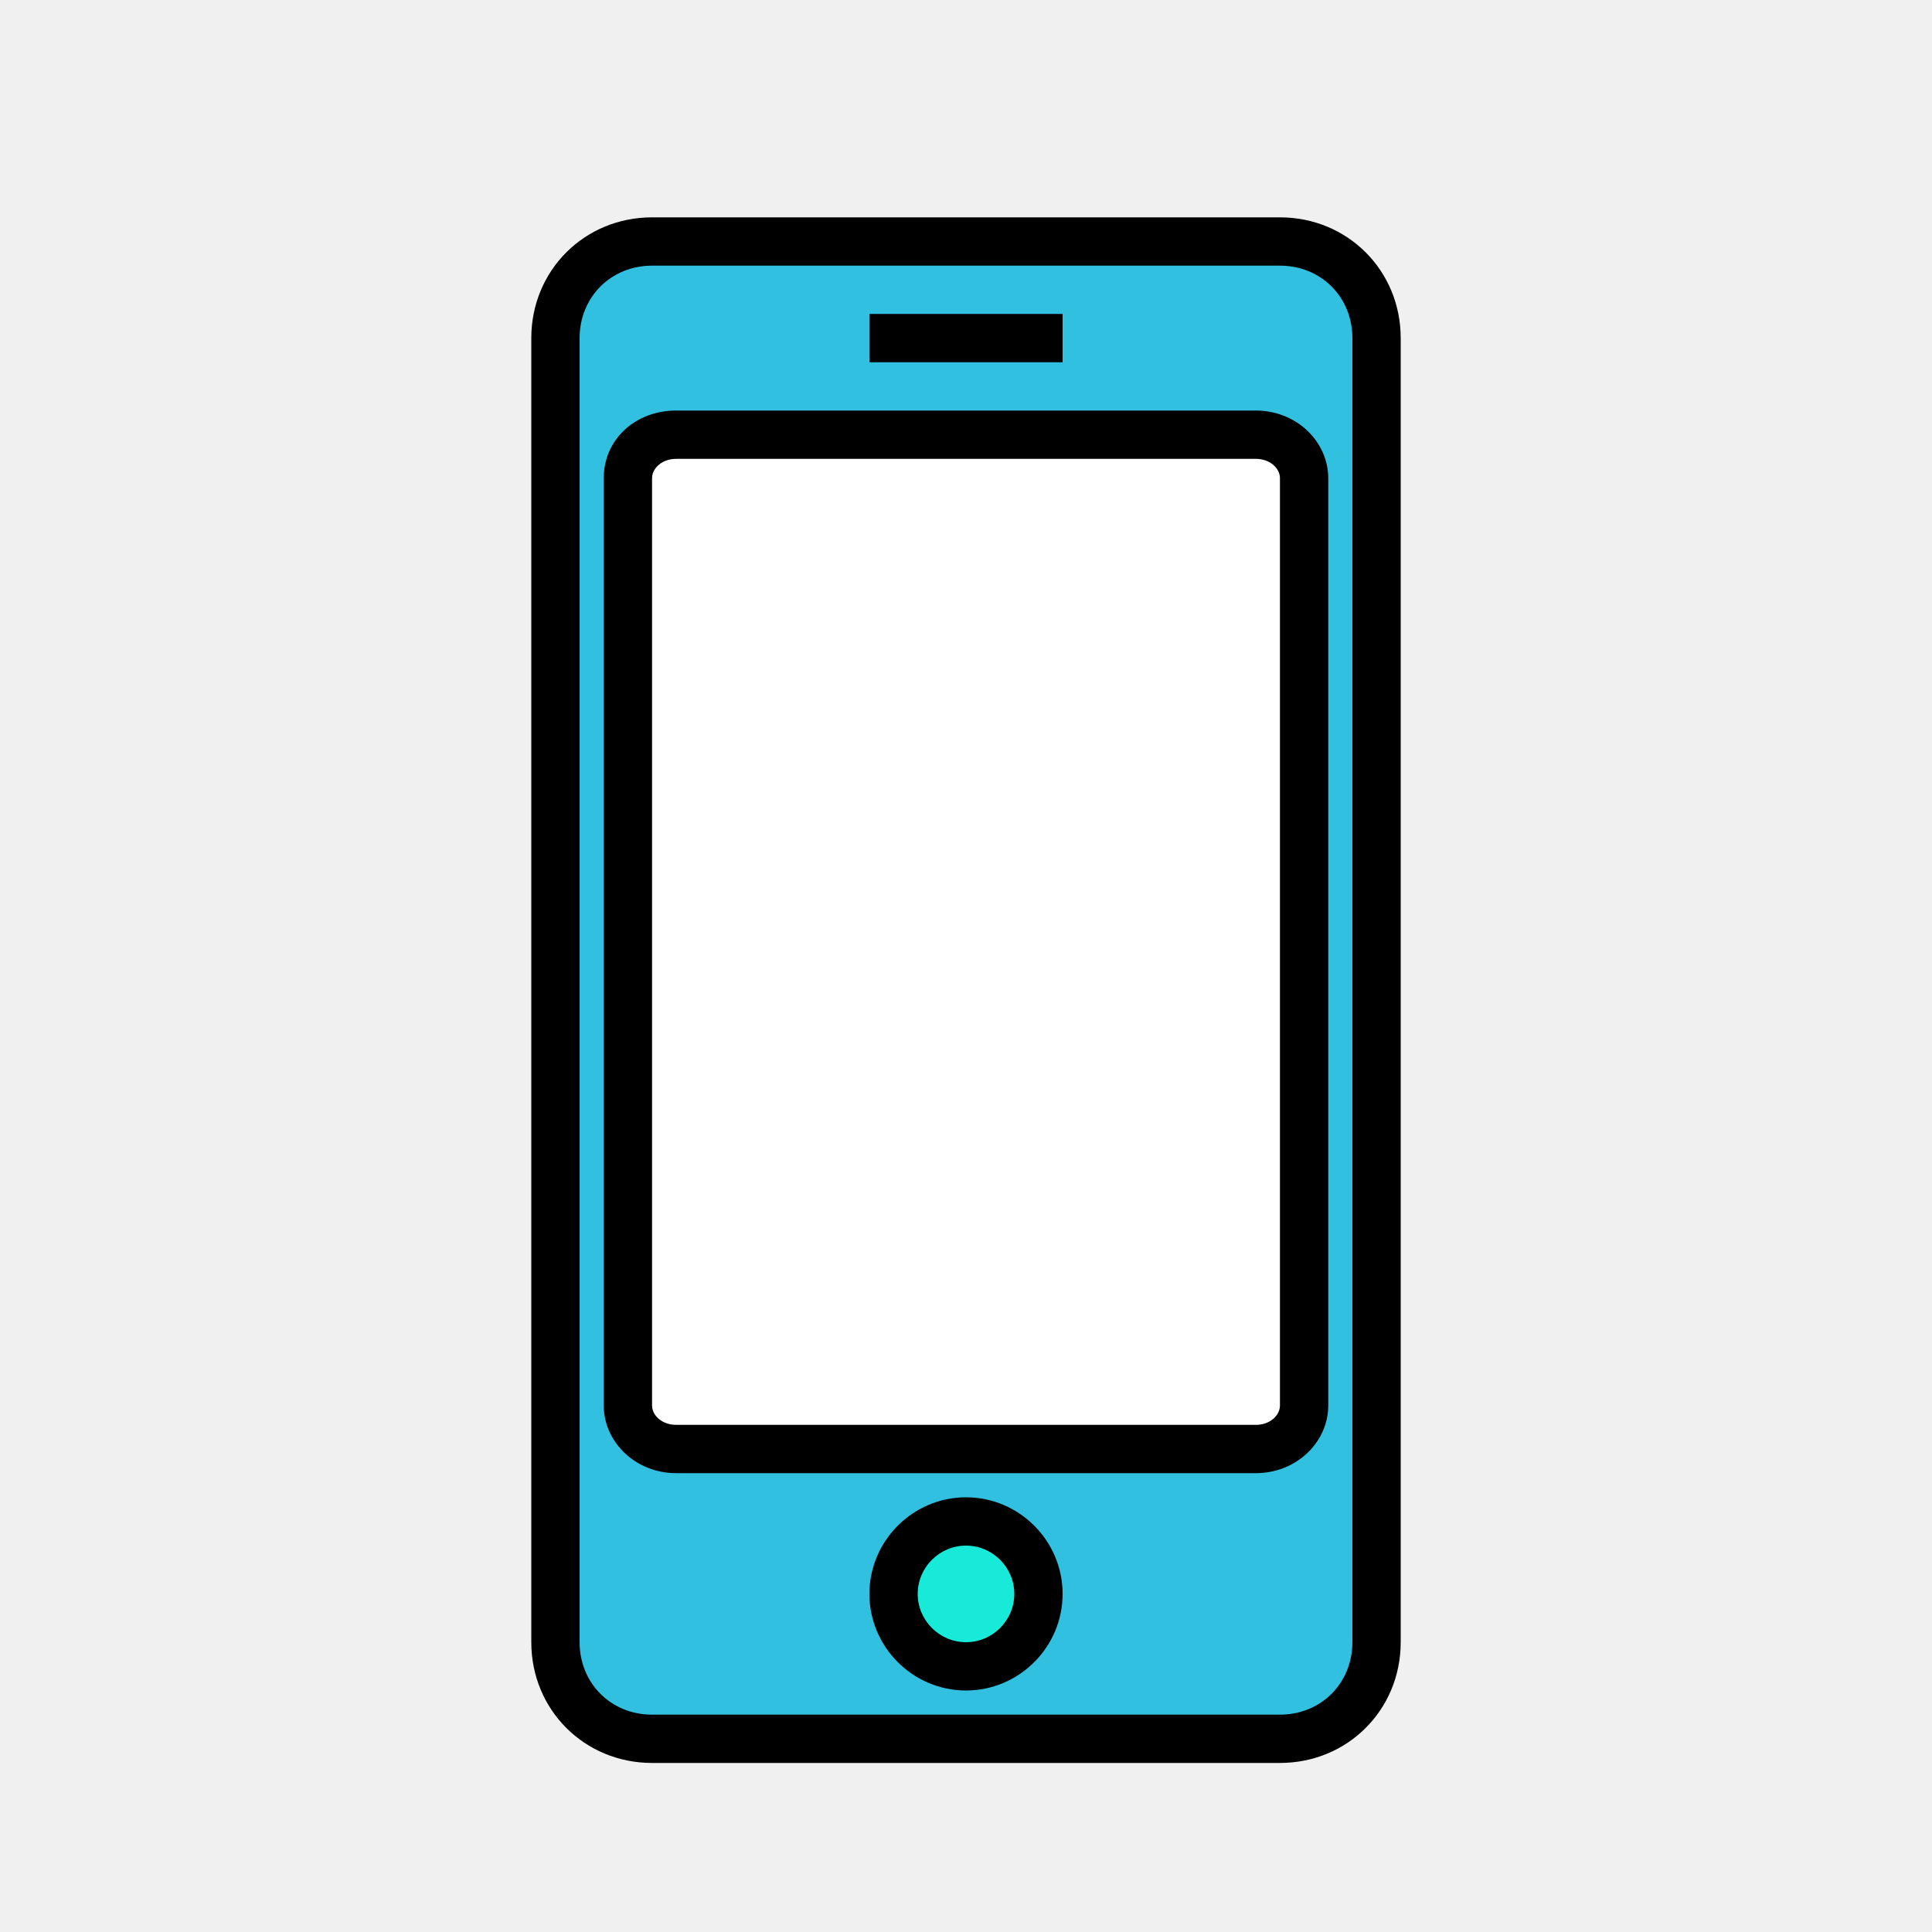
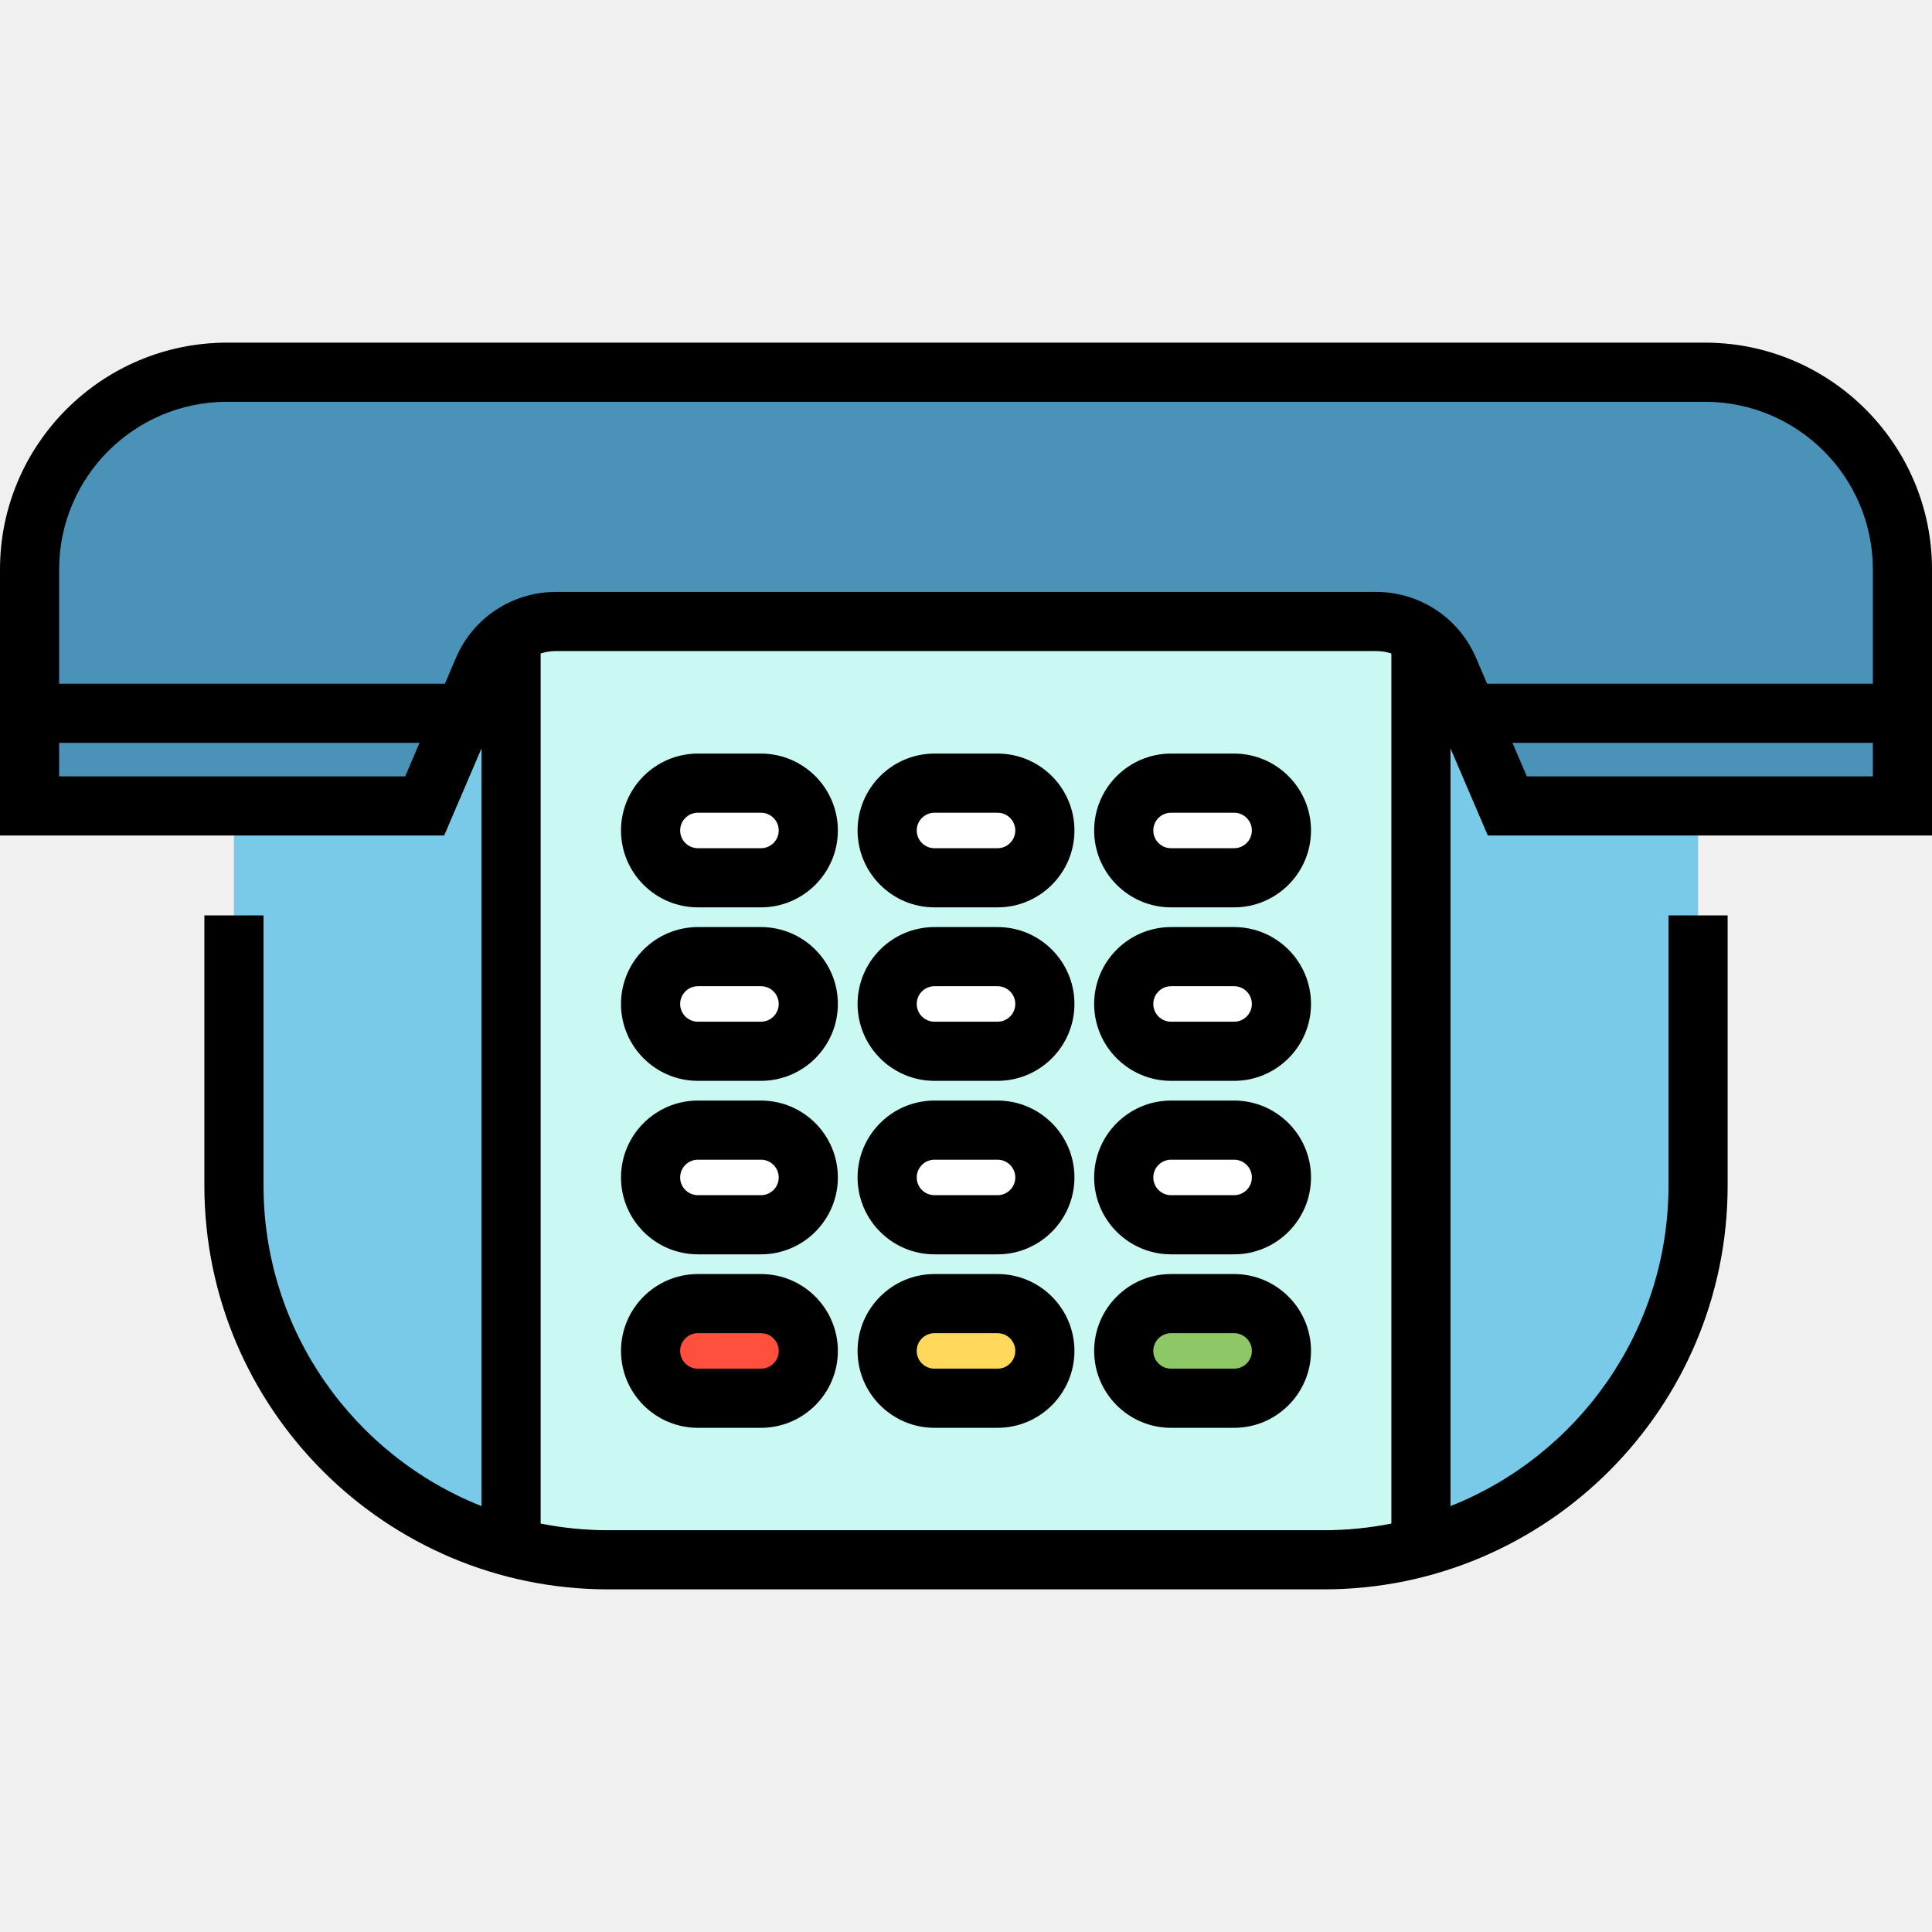
- <svg xmlns="http://www.w3.org/2000/svg" width="220px" height="220px" viewBox="0 0 1024 1024" class="icon" version="1.1" fill="#000000">
-   <g id="SVGRepo_bgCarrier" stroke-width="0" />
-   <g id="SVGRepo_tracerCarrier" stroke-linecap="round" stroke-linejoin="round" />
-   <g id="SVGRepo_iconCarrier">
-     <path d="M729.6 870.4c0 28.16-23.04 51.2-51.2 51.2H345.6c-28.16 0-51.2-23.04-51.2-51.2V179.2c0-28.16 23.04-51.2 51.2-51.2h332.8c28.16 0 51.2 23.04 51.2 51.2v691.2z" fill="#31C0DF" />
-     <path d="M678.4 934.4H345.6c-35.84 0-64-28.16-64-64V179.2c0-35.84 28.16-64 64-64h332.8c35.84 0 64 28.16 64 64v691.2c0 35.84-28.16 64-64 64zM345.6 140.8c-21.76 0-38.4 16.64-38.4 38.4v691.2c0 21.76 16.64 38.4 38.4 38.4h332.8c21.76 0 38.4-16.64 38.4-38.4V179.2c0-21.76-16.64-38.4-38.4-38.4H345.6z" fill="#17EAD944C84" />
-     <path d="M691.2 744.96c0 12.8-11.52 23.04-25.6 23.04H358.4c-14.08 0-25.6-10.24-25.6-23.04V253.44c0-12.8 11.52-23.04 25.6-23.04h307.2c14.08 0 25.6 10.24 25.6 23.04v491.52z" fill="#FFF" />
-     <path d="M665.6 780.8H358.4c-21.76 0-38.4-16.64-38.4-35.84V253.44c0-20.48 16.64-35.84 38.4-35.84h307.2c21.76 0 38.4 16.64 38.4 35.84v491.52c0 19.2-16.64 35.84-38.4 35.84zM358.4 243.2c-7.68 0-12.8 5.12-12.8 10.24v491.52c0 5.12 5.12 10.24 12.8 10.24h307.2c7.68 0 12.8-5.12 12.8-10.24V253.44c0-5.12-5.12-10.24-12.8-10.24H358.4z" fill="#17EAD944C84" />
-     <path d="M512 844.8m-38.4 0a38.4 38.4 0 1 0 76.8 0 38.4 38.4 0 1 0-76.8 0Z" fill="#17EAD9" />
-     <path d="M512 896c-28.16 0-51.2-23.04-51.2-51.2s23.04-51.2 51.2-51.2 51.2 23.04 51.2 51.2-23.04 51.2-51.2 51.2z m0-76.8c-14.08 0-25.6 11.52-25.6 25.6s11.52 25.6 25.6 25.6 25.6-11.52 25.6-25.6-11.52-25.6-25.6-25.6z" fill="#17EAD944C84" />
-     <path d="M460.8 166.4h102.4v25.6h-102.4z" fill="#17EAD944C84" />
+ <svg xmlns="http://www.w3.org/2000/svg" version="1.1" id="Layer_1" viewBox="0 0 512 512" xml:space="preserve">
+   <path style="fill:#79CAE8;" d="M350.839,413.36H161.167C106.398,413.36,62,368.96,62,314.193V164.732h388.007v149.46  C450.007,368.96,405.607,413.36,350.839,413.36z" />
+   <rect x="135.441" y="164.73" style="fill:#CAF9F4;" width="241.123" height="248.626" />
+   <g>
+     <path style="fill:#FFFFFF;" d="M201.667,232.621h-16.719c-6.925,0-12.539-5.614-12.539-12.539l0,0   c0-6.926,5.614-12.539,12.539-12.539h16.719c6.925,0,12.539,5.613,12.539,12.539l0,0   C214.206,227.006,208.592,232.621,201.667,232.621z" />
+     <path style="fill:#FFFFFF;" d="M264.362,232.621h-16.719c-6.925,0-12.539-5.614-12.539-12.539l0,0   c0-6.926,5.614-12.539,12.539-12.539h16.719c6.925,0,12.539,5.613,12.539,12.539l0,0   C276.901,227.006,271.286,232.621,264.362,232.621z" />
+     <path style="fill:#FFFFFF;" d="M327.056,232.621h-16.719c-6.925,0-12.539-5.614-12.539-12.539l0,0   c0-6.926,5.614-12.539,12.539-12.539h16.719c6.925,0,12.539,5.613,12.539,12.539l0,0   C339.595,227.006,333.981,232.621,327.056,232.621z" />
+     <path style="fill:#FFFFFF;" d="M201.667,278.597h-16.719c-6.925,0-12.539-5.614-12.539-12.539l0,0   c0-6.926,5.614-12.539,12.539-12.539h16.719c6.925,0,12.539,5.613,12.539,12.539l0,0   C214.206,272.982,208.592,278.597,201.667,278.597z" />
+     <path style="fill:#FFFFFF;" d="M264.362,278.597h-16.719c-6.925,0-12.539-5.614-12.539-12.539l0,0   c0-6.926,5.614-12.539,12.539-12.539h16.719c6.925,0,12.539,5.613,12.539,12.539l0,0   C276.901,272.982,271.286,278.597,264.362,278.597z" />
+     <path style="fill:#FFFFFF;" d="M327.056,278.597h-16.719c-6.925,0-12.539-5.614-12.539-12.539l0,0   c0-6.926,5.614-12.539,12.539-12.539h16.719c6.925,0,12.539,5.613,12.539,12.539l0,0   C339.595,272.982,333.981,278.597,327.056,278.597z" />
+     <path style="fill:#FFFFFF;" d="M201.667,324.573h-16.719c-6.925,0-12.539-5.614-12.539-12.539l0,0   c0-6.926,5.614-12.539,12.539-12.539h16.719c6.925,0,12.539,5.613,12.539,12.539l0,0   C214.206,318.958,208.592,324.573,201.667,324.573z" />
+     <path style="fill:#FFFFFF;" d="M264.362,324.573h-16.719c-6.925,0-12.539-5.614-12.539-12.539l0,0   c0-6.926,5.614-12.539,12.539-12.539h16.719c6.925,0,12.539,5.613,12.539,12.539l0,0   C276.901,318.958,271.286,324.573,264.362,324.573z" />
+     <path style="fill:#FFFFFF;" d="M327.056,324.573h-16.719c-6.925,0-12.539-5.614-12.539-12.539l0,0   c0-6.926,5.614-12.539,12.539-12.539h16.719c6.925,0,12.539,5.613,12.539,12.539l0,0   C339.595,318.958,333.981,324.573,327.056,324.573z" />
  </g>
+   <path style="fill:#FF503D;" d="M201.667,370.549h-16.719c-6.925,0-12.539-5.614-12.539-12.539l0,0  c0-6.926,5.614-12.539,12.539-12.539h16.719c6.925,0,12.539,5.613,12.539,12.539l0,0  C214.206,364.934,208.592,370.549,201.667,370.549z" />
+   <path style="fill:#FFD85C;" d="M264.362,370.549h-16.719c-6.925,0-12.539-5.614-12.539-12.539l0,0  c0-6.926,5.614-12.539,12.539-12.539h16.719c6.925,0,12.539,5.613,12.539,12.539l0,0  C276.901,364.934,271.286,370.549,264.362,370.549z" />
+   <path style="fill:#8EC766;" d="M327.056,370.549h-16.719c-6.925,0-12.539-5.614-12.539-12.539l0,0  c0-6.926,5.614-12.539,12.539-12.539h16.719c6.925,0,12.539,5.613,12.539,12.539l0,0  C339.595,364.934,333.981,370.549,327.056,370.549z" />
+   <path style="fill:#4B92B9;" d="M7.837,150.886v62.695h104.709l15.507-36.195c3.296-7.693,10.872-12.682,19.256-12.682h217.382  c8.383,0,15.96,4.989,19.256,12.682l15.507,36.195h104.709v-62.695c0-28.854-23.439-52.245-52.355-52.245H60.191  C31.277,98.64,7.837,122.032,7.837,150.886z" />
+   <path d="M327.056,337.635h-16.719c-11.235,0-20.376,9.141-20.376,20.376c0,11.235,9.141,20.376,20.376,20.376h16.719  c11.235,0,20.376-9.141,20.376-20.376C347.432,346.776,338.291,337.635,327.056,337.635z M327.056,362.713h-16.719  c-2.592,0-4.702-2.11-4.702-4.702s2.11-4.702,4.702-4.702h16.719c2.592,0,4.702,2.11,4.702,4.702  C331.758,360.603,329.649,362.713,327.056,362.713z" />
+   <path d="M201.667,199.707h-16.719c-11.235,0-20.376,9.141-20.376,20.376c0,11.235,9.141,20.376,20.376,20.376h16.719  c11.235,0,20.376-9.141,20.376-20.376C222.043,208.848,212.902,199.707,201.667,199.707z M201.667,224.785h-16.719  c-2.592,0-4.702-2.11-4.702-4.702c0-2.593,2.11-4.702,4.702-4.702h16.719c2.592,0,4.702,2.109,4.702,4.702  C206.369,222.675,204.26,224.785,201.667,224.785z" />
+   <path d="M264.362,199.707h-16.719c-11.235,0-20.376,9.141-20.376,20.376c0,11.235,9.141,20.376,20.376,20.376h16.719  c11.235,0,20.376-9.141,20.376-20.376C284.738,208.848,275.597,199.707,264.362,199.707z M264.362,224.785h-16.719  c-2.592,0-4.702-2.11-4.702-4.702c0-2.593,2.11-4.702,4.702-4.702h16.719c2.592,0,4.702,2.109,4.702,4.702  C269.064,222.675,266.954,224.785,264.362,224.785z" />
+   <path d="M327.056,199.707h-16.719c-11.235,0-20.376,9.141-20.376,20.376c0,11.235,9.141,20.376,20.376,20.376h16.719  c11.235,0,20.376-9.141,20.376-20.376C347.432,208.848,338.291,199.707,327.056,199.707z M327.056,224.785h-16.719  c-2.592,0-4.702-2.11-4.702-4.702c0-2.593,2.11-4.702,4.702-4.702h16.719c2.592,0,4.702,2.109,4.702,4.702  C331.758,222.675,329.649,224.785,327.056,224.785z" />
+   <path d="M201.667,245.683h-16.719c-11.235,0-20.376,9.141-20.376,20.376s9.141,20.376,20.376,20.376h16.719  c11.235,0,20.376-9.141,20.376-20.376S212.902,245.683,201.667,245.683z M201.667,270.761h-16.719c-2.592,0-4.702-2.11-4.702-4.702  c0-2.593,2.11-4.702,4.702-4.702h16.719c2.592,0,4.702,2.109,4.702,4.702C206.369,268.651,204.26,270.761,201.667,270.761z" />
+   <path d="M264.362,245.683h-16.719c-11.235,0-20.376,9.141-20.376,20.376s9.141,20.376,20.376,20.376h16.719  c11.235,0,20.376-9.141,20.376-20.376S275.597,245.683,264.362,245.683z M264.362,270.761h-16.719c-2.592,0-4.702-2.11-4.702-4.702  c0-2.593,2.11-4.702,4.702-4.702h16.719c2.592,0,4.702,2.109,4.702,4.702C269.064,268.651,266.954,270.761,264.362,270.761z" />
+   <path d="M327.056,245.683h-16.719c-11.235,0-20.376,9.141-20.376,20.376s9.141,20.376,20.376,20.376h16.719  c11.235,0,20.376-9.141,20.376-20.376S338.291,245.683,327.056,245.683z M327.056,270.761h-16.719c-2.592,0-4.702-2.11-4.702-4.702  c0-2.593,2.11-4.702,4.702-4.702h16.719c2.592,0,4.702,2.109,4.702,4.702C331.758,268.651,329.649,270.761,327.056,270.761z" />
+   <path d="M201.667,291.659h-16.719c-11.235,0-20.376,9.141-20.376,20.376c0,11.235,9.141,20.376,20.376,20.376h16.719  c11.235,0,20.376-9.141,20.376-20.376S212.902,291.659,201.667,291.659z M201.667,316.737h-16.719c-2.592,0-4.702-2.11-4.702-4.702  c0-2.592,2.11-4.702,4.702-4.702h16.719c2.592,0,4.702,2.11,4.702,4.702S204.26,316.737,201.667,316.737z" />
+   <path d="M264.362,291.659h-16.719c-11.235,0-20.376,9.141-20.376,20.376c0,11.235,9.141,20.376,20.376,20.376h16.719  c11.235,0,20.376-9.141,20.376-20.376S275.597,291.659,264.362,291.659z M264.362,316.737h-16.719c-2.592,0-4.702-2.11-4.702-4.702  c0-2.592,2.11-4.702,4.702-4.702h16.719c2.592,0,4.702,2.11,4.702,4.702S266.954,316.737,264.362,316.737z" />
+   <path d="M327.056,291.659h-16.719c-11.235,0-20.376,9.141-20.376,20.376c0,11.235,9.141,20.376,20.376,20.376h16.719  c11.235,0,20.376-9.141,20.376-20.376S338.291,291.659,327.056,291.659z M327.056,316.737h-16.719c-2.592,0-4.702-2.11-4.702-4.702  c0-2.592,2.11-4.702,4.702-4.702h16.719c2.592,0,4.702,2.11,4.702,4.702S329.649,316.737,327.056,316.737z" />
+   <path d="M201.667,337.635h-16.719c-11.235,0-20.376,9.141-20.376,20.376c0,11.235,9.141,20.376,20.376,20.376h16.719  c11.235,0,20.376-9.141,20.376-20.376C222.043,346.776,212.902,337.635,201.667,337.635z M201.667,362.713h-16.719  c-2.592,0-4.702-2.11-4.702-4.702s2.11-4.702,4.702-4.702h16.719c2.592,0,4.702,2.11,4.702,4.702  C206.369,360.603,204.26,362.713,201.667,362.713z" />
+   <path d="M264.362,337.635h-16.719c-11.235,0-20.376,9.141-20.376,20.376c0,11.235,9.141,20.376,20.376,20.376h16.719  c11.235,0,20.376-9.141,20.376-20.376C284.738,346.776,275.597,337.635,264.362,337.635z M264.362,362.713h-16.719  c-2.592,0-4.702-2.11-4.702-4.702s2.11-4.702,4.702-4.702h16.719c2.592,0,4.702,2.11,4.702,4.702  C269.064,360.603,266.954,362.713,264.362,362.713z" />
+   <path d="M394.286,221.417H512v-70.531c0-33.13-27.001-60.082-60.191-60.082H60.191C27.001,90.804,0,117.756,0,150.886v70.531  h117.714l9.89-23.084v200.801c-33.803-13.403-57.769-46.426-57.769-84.942v-71.595H54.162v71.595  c0,59.003,48.001,107.004,107.004,107.004h189.673c59.002,0,107.004-48.001,107.004-107.004v-71.595h-15.674v71.595  c0,38.515-23.966,71.539-57.769,84.942V198.347L394.286,221.417z M404.622,205.744l-3.802-8.874h95.507v8.874H404.622z   M15.674,205.744v-8.874h95.507l-3.802,8.874H15.674z M120.85,174.299l-2.955,6.896H15.674v-30.31  c0-24.487,19.97-44.409,44.517-44.409h391.617c24.547,0,44.517,19.921,44.517,44.409v30.31H394.103l-2.955-6.896  c-4.537-10.59-14.923-17.432-26.459-17.432H147.31C135.774,156.867,125.387,163.709,120.85,174.299z M350.84,405.523H161.166  c-6.121,0-12.101-0.61-17.888-1.764V173.178c1.281-0.413,2.636-0.637,4.031-0.637h217.382c1.397,0,2.753,0.226,4.036,0.638V403.76  C362.941,404.913,356.96,405.523,350.84,405.523z" />
</svg>
